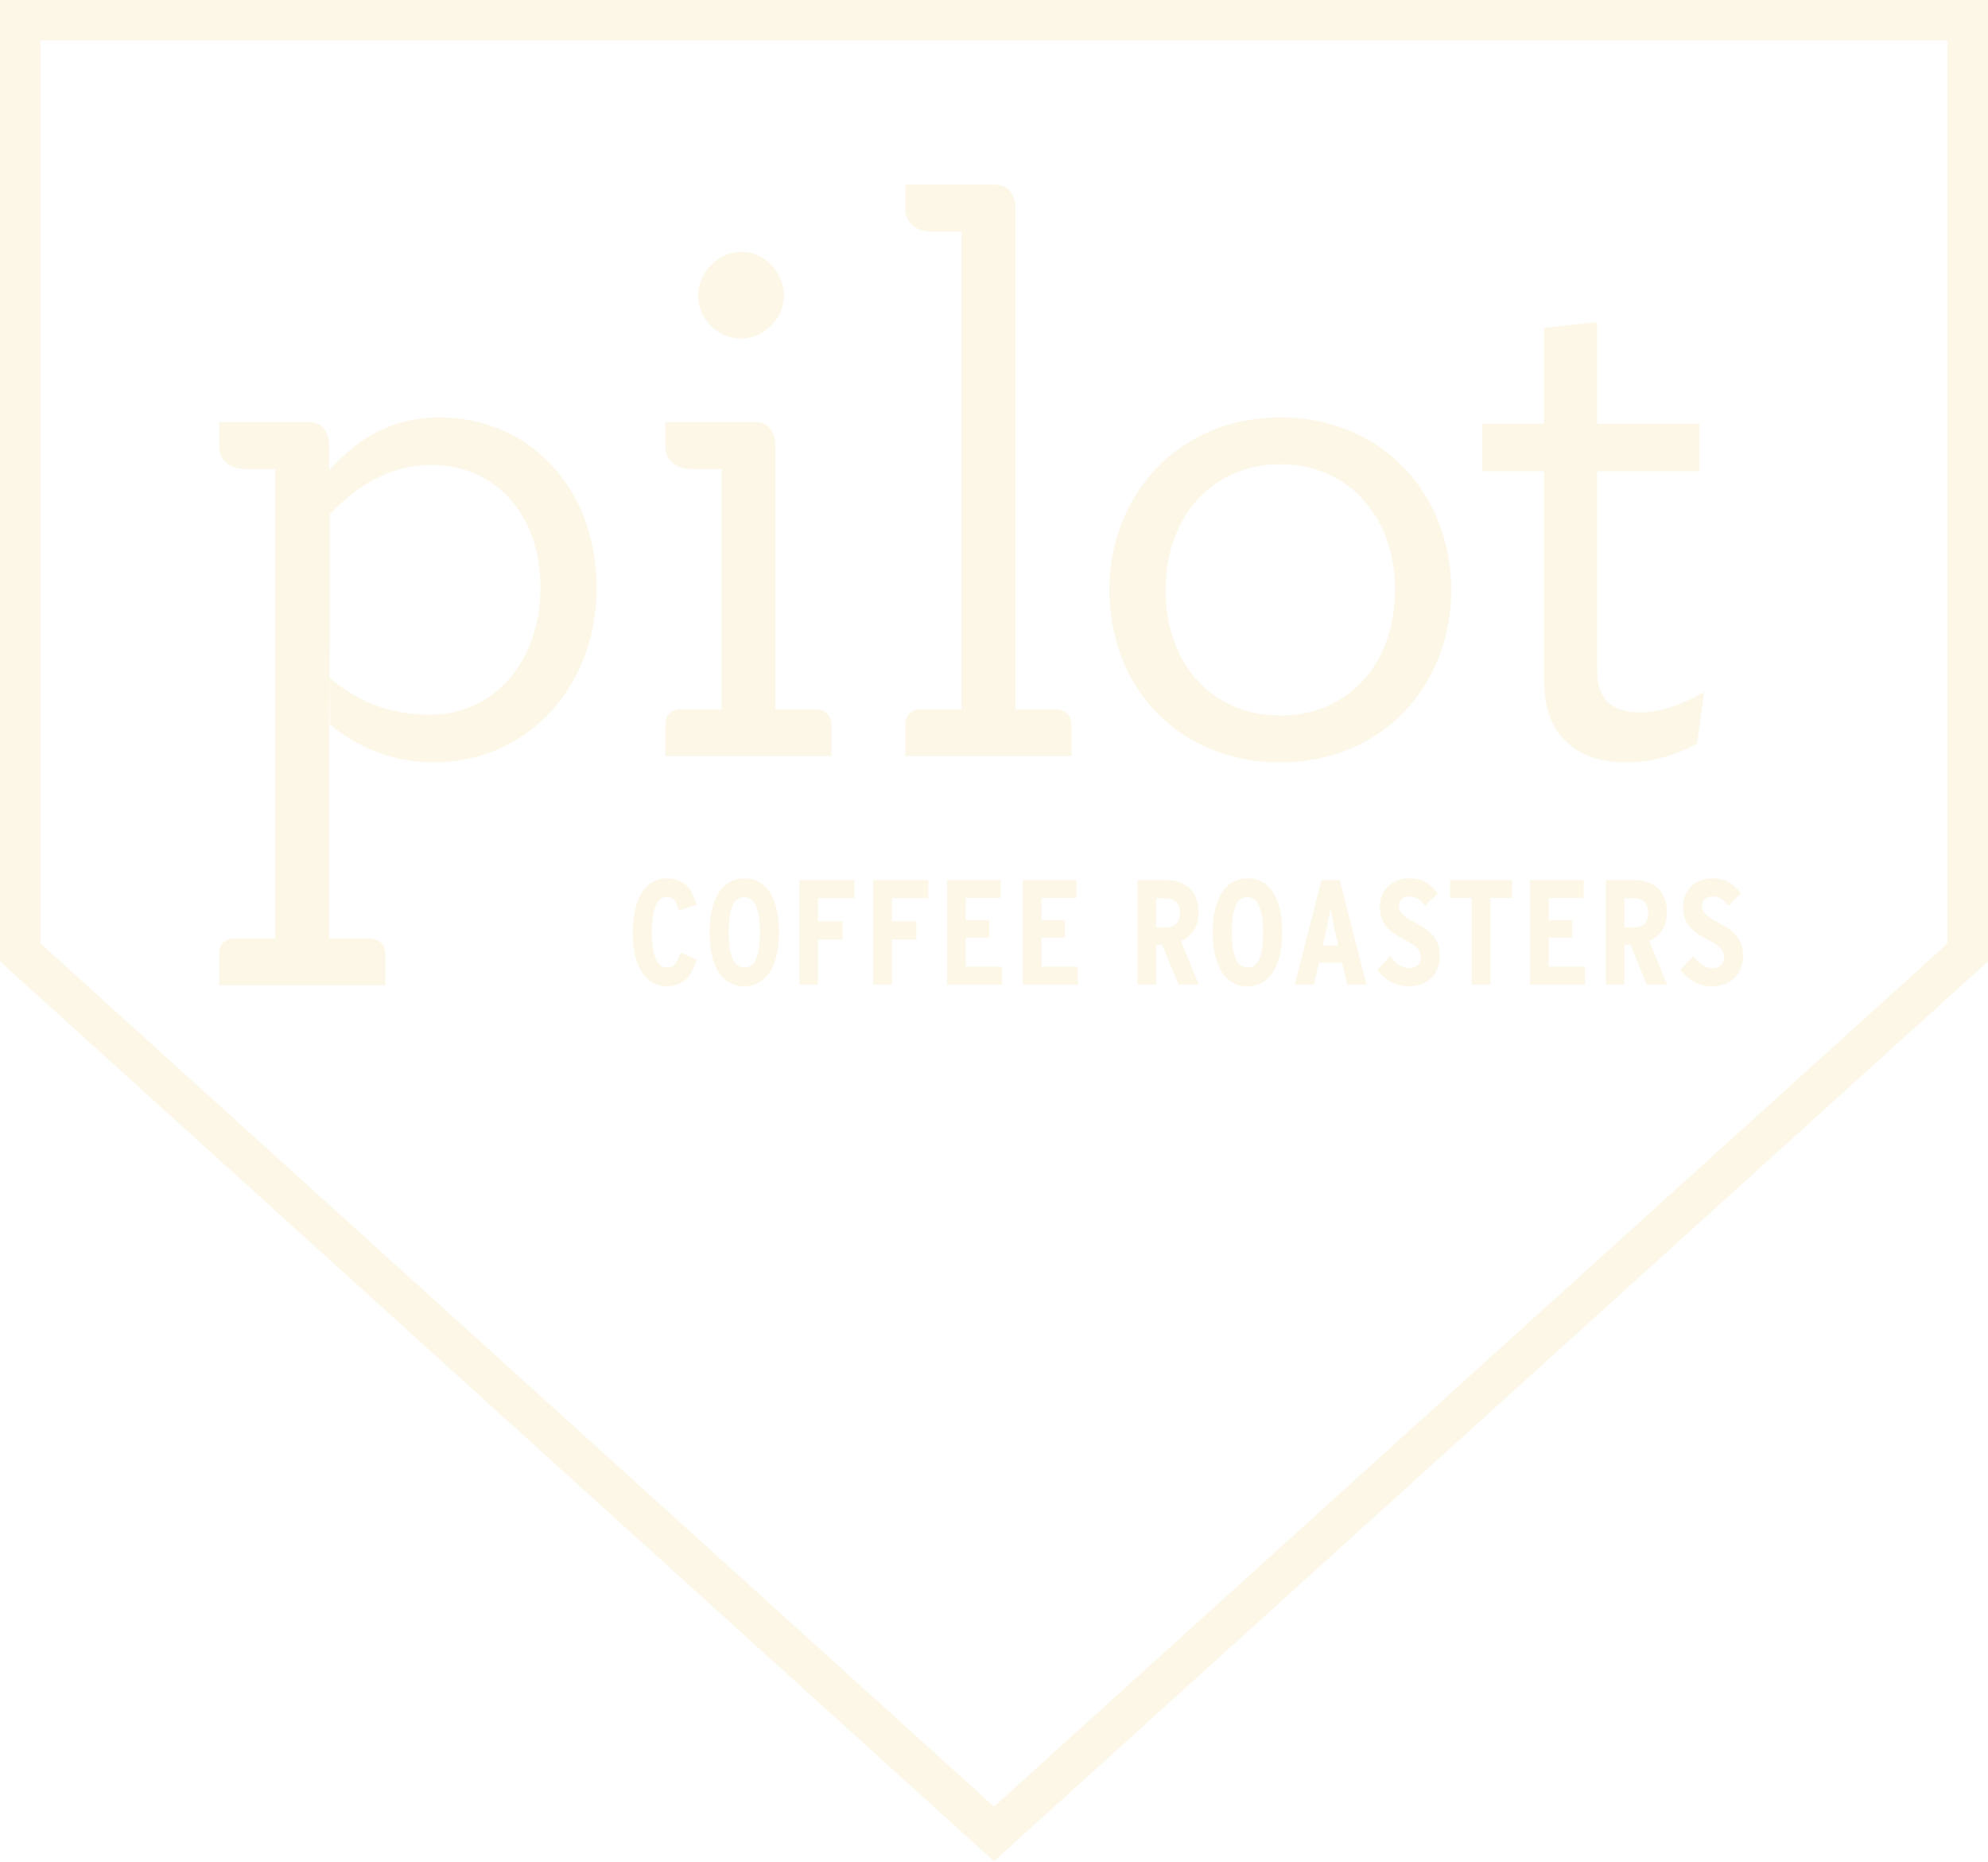
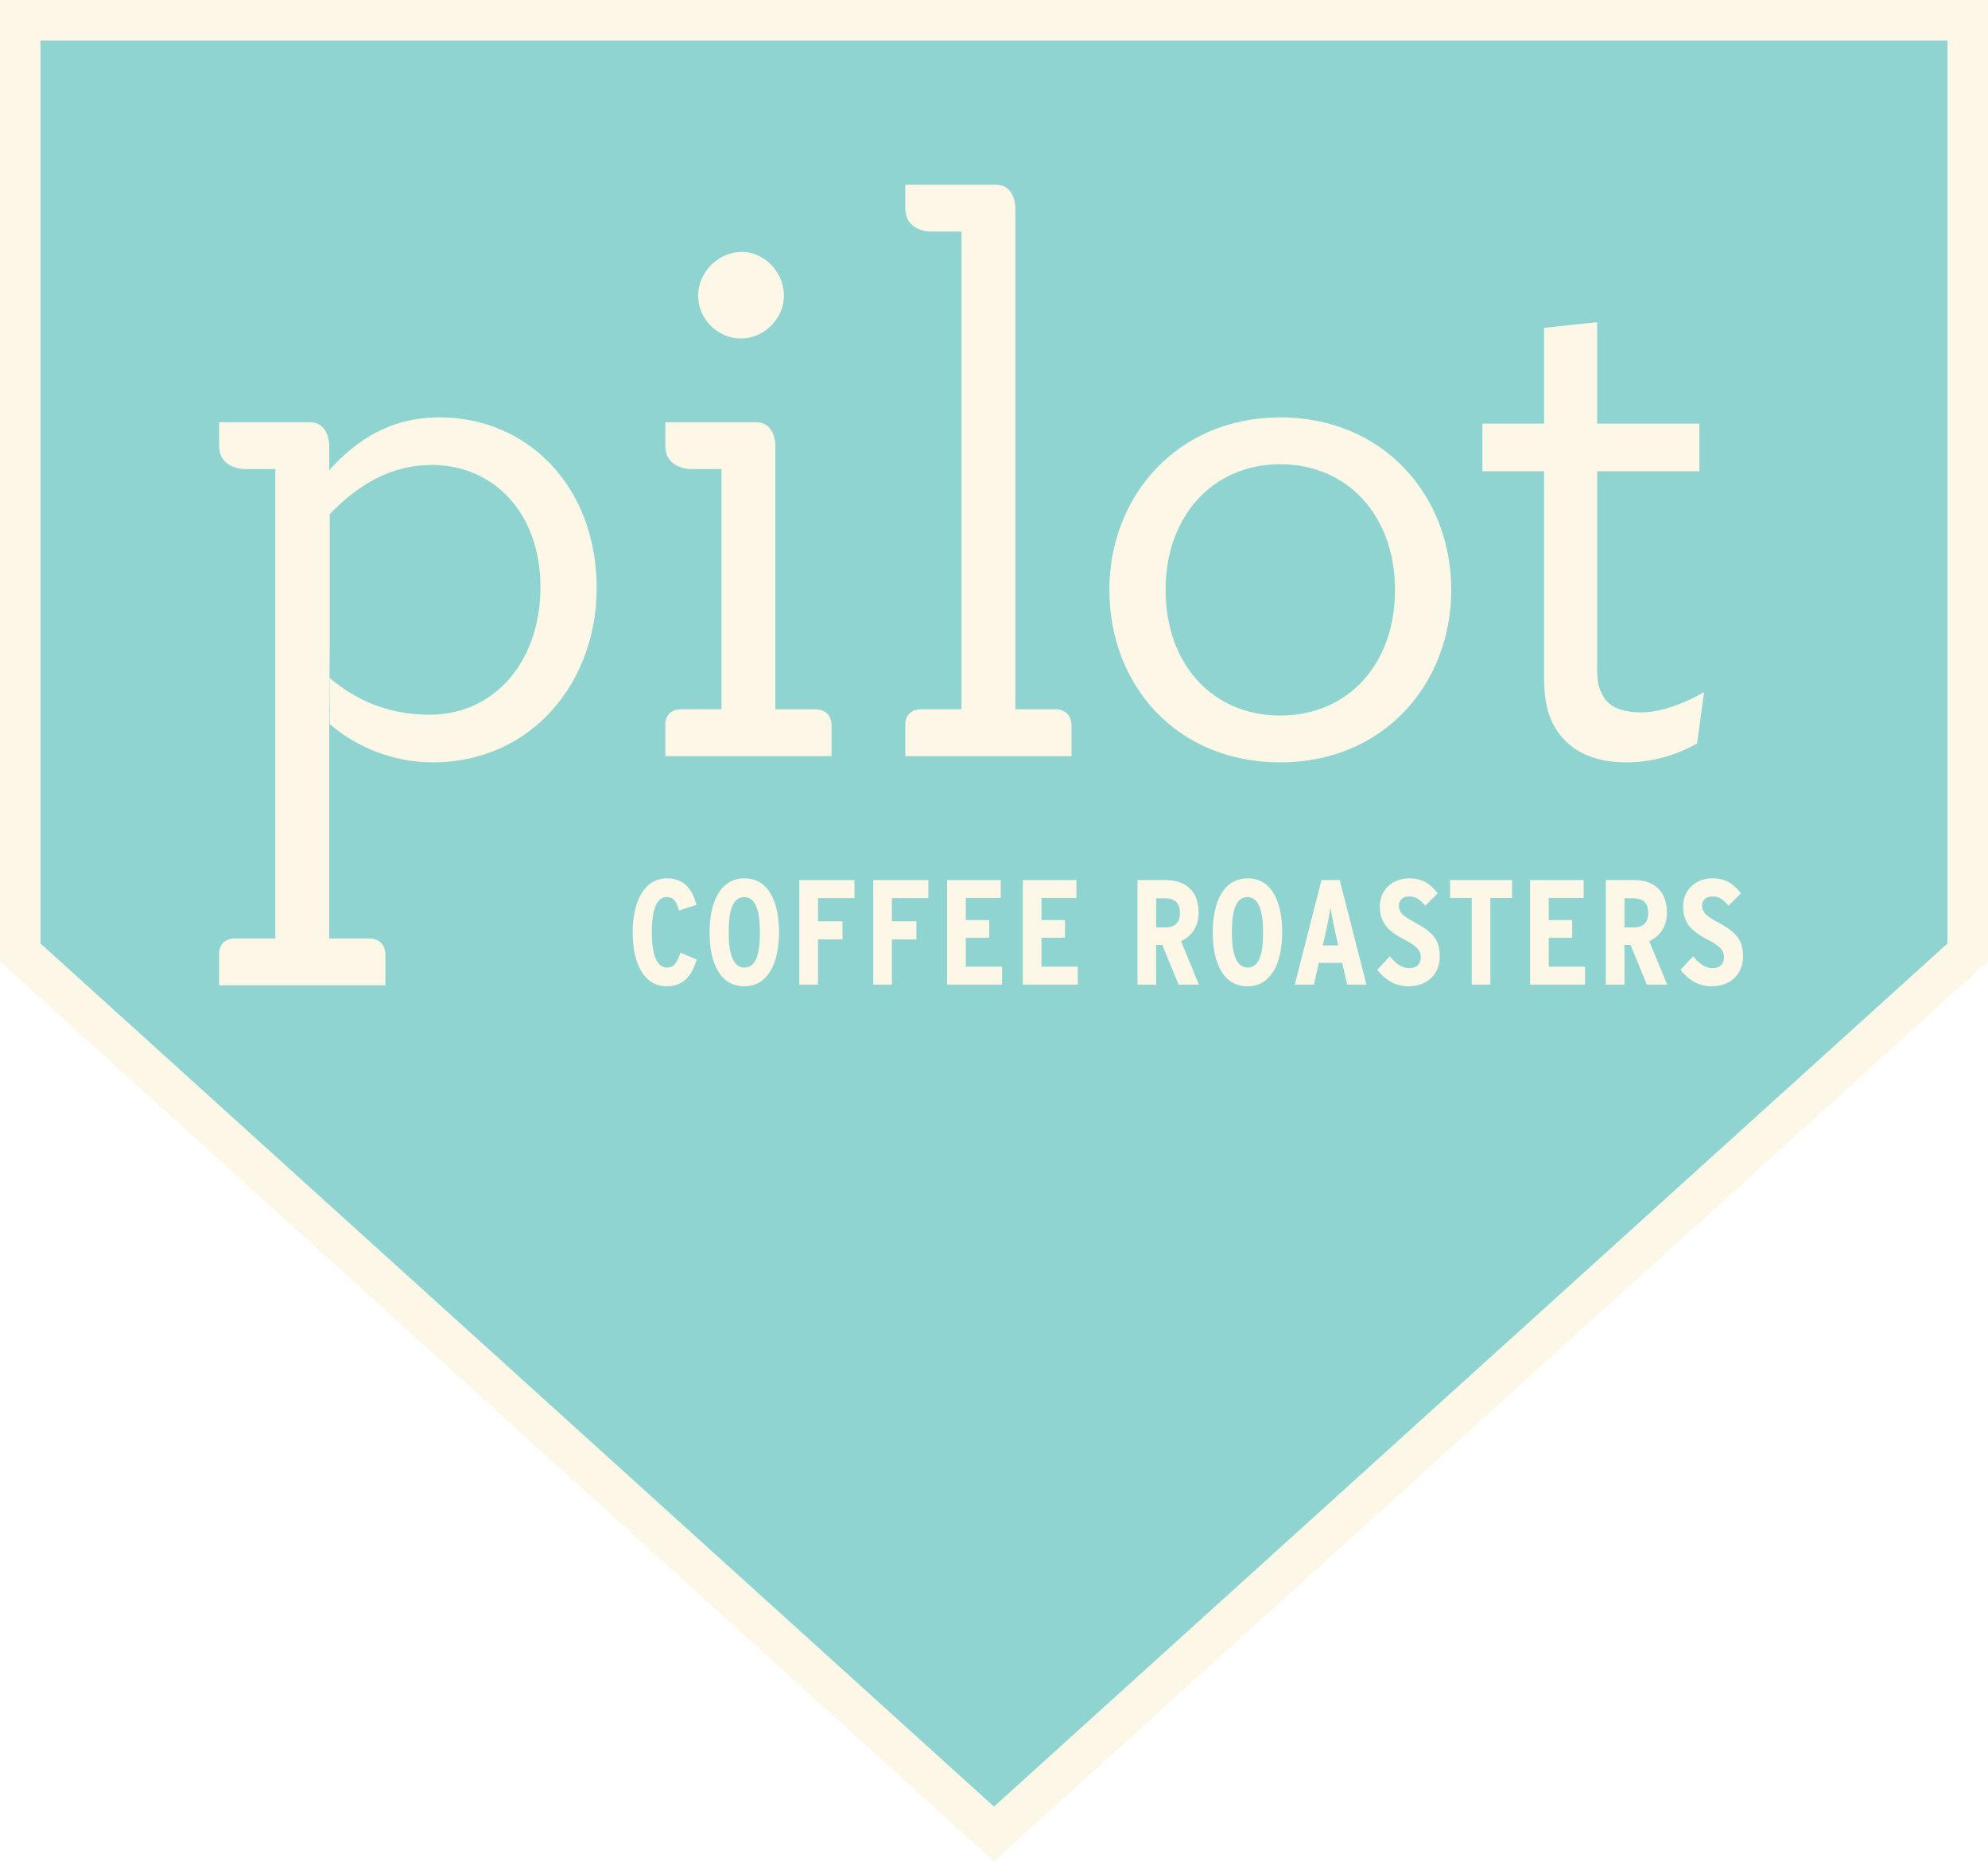
- <svg xmlns="http://www.w3.org/2000/svg" version="1.1" id="Layer_1" x="0px" y="0px" width="98.125px" height="91.85px" viewBox="0 0 98.125 91.85" enable-background="new 0 0 98.125 91.85" xml:space="preserve">
+ <svg xmlns="http://www.w3.org/2000/svg" xmlns:xlink="http://www.w3.org/1999/xlink" version="1.1" id="Layer_1" x="0px" y="0px" width="98.125px" height="91.85px" viewBox="0 0 98.125 91.85" enable-background="new 0 0 98.125 91.85" xml:space="preserve">
+   <polygon fill="#90D4D1" points="0.424,0.007 98.041,0.007 98.015,46.063 48.84,90.05 0.452,46.063 " />
+   <g>
+     <defs>
+       <polygon id="SVGID_1_" points="0.424,0.007 98.041,0.007 98.015,46.063 48.84,90.05 0.452,46.063   " />
+     </defs>
+     <clipPath id="SVGID_2_">
+       <use xlink:href="#SVGID_1_" overflow="visible" />
+     </clipPath>
+     <g clip-path="url(#SVGID_2_)">
+       <defs>
+         <rect id="SVGID_3_" x="-30.565" y="-13.602" width="190.543" height="129.066" />
+       </defs>
+       <clipPath id="SVGID_4_">
+         <use xlink:href="#SVGID_3_" overflow="visible" />
+       </clipPath>
+       <g clip-path="url(#SVGID_4_)">
+         <g>
+           <g>
+             <polygon opacity="0.5" fill="#90D4D1" points="-19.293,115.464 -10.759,102.587 -2.228,115.464      " />
+             <polygon opacity="0.2" fill="#90D4D1" points="-2.229,115.464 6.303,102.587 14.836,115.464      " />
+             <polygon opacity="0.35" fill="#90D4D1" points="6.303,102.587 -2.229,115.464 -10.759,102.587      " />
+             <polygon opacity="0.05" fill="#90D4D1" points="-10.759,102.587 -19.294,115.464 -27.825,102.587      " />
+             <polygon opacity="0.5" fill="#90D4D1" points="14.836,115.464 23.369,102.587 31.899,115.464      " />
+             <polygon opacity="0.2" fill="#90D4D1" points="31.899,115.464 40.432,102.587 48.966,115.464      " />
+             <polygon opacity="0.35" fill="#90D4D1" points="40.432,102.587 31.899,115.464 23.367,102.587      " />
+             <polygon opacity="0.05" fill="#90D4D1" points="23.367,102.587 14.834,115.464 6.303,102.587      " />
+             <polygon opacity="0.5" fill="#90D4D1" points="48.964,115.464 57.496,102.587 66.027,115.464      " />
+             <polygon opacity="0.2" fill="#90D4D1" points="66.025,115.464 74.559,102.587 83.092,115.464      " />
+             <polygon opacity="0.35" fill="#90D4D1" points="74.559,102.587 66.025,115.464 57.496,102.587      " />
+             <polygon opacity="0.05" fill="#90D4D1" points="57.496,102.587 48.964,115.464 40.432,102.587      " />
+             <polygon opacity="0.05" fill="#90D4D1" points="125.75,102.587 117.218,115.464 108.688,102.587      " />
+             <polygon opacity="0.5" fill="#90D4D1" points="83.091,115.464 91.624,102.587 100.155,115.464      " />
+             <polygon opacity="0.2" fill="#90D4D1" points="100.154,115.464 108.688,102.587 117.22,115.464      " />
+             <polygon opacity="0.35" fill="#90D4D1" points="108.688,102.587 100.154,115.464 91.623,102.587      " />
+             <polygon opacity="0.05" fill="#90D4D1" points="159.879,102.587 151.345,115.464 142.814,102.587      " />
+             <polygon opacity="0.5" fill="#90D4D1" points="117.218,115.464 125.75,102.587 134.283,115.464      " />
+             <polygon opacity="0.2" fill="#90D4D1" points="134.283,115.464 142.814,102.587 151.347,115.464      " />
+             <polygon opacity="0.35" fill="#90D4D1" points="142.814,102.587 134.283,115.464 125.75,102.587      " />
+             <polygon opacity="0.05" fill="#90D4D1" points="91.623,102.587 83.09,115.464 74.559,102.587      " />
+           </g>
+           <g>
+             <polygon opacity="0.5" fill="#90D4D1" points="151.344,115.464 159.879,102.587 168.409,115.464      " />
+           </g>
+         </g>
+         <g>
+           <g>
+             <polygon opacity="0.5" fill="#90D4D1" points="-19.291,12.985 -10.759,0.112 -2.227,12.985      " />
+             <polygon opacity="0.2" fill="#90D4D1" points="-2.228,12.985 6.304,0.112 14.837,12.985      " />
+             <polygon opacity="0.35" fill="#90D4D1" points="6.304,0.112 -2.228,12.985 -10.759,0.112      " />
+             <polygon opacity="0.05" fill="#90D4D1" points="-10.759,0.112 -19.293,12.985 -27.823,0.112      " />
+             <polygon opacity="0.5" fill="#90D4D1" points="14.836,12.985 23.369,0.112 31.899,12.985      " />
+             <polygon opacity="0.2" fill="#90D4D1" points="31.899,12.985 40.432,0.112 48.966,12.985      " />
+             <polygon opacity="0.35" fill="#90D4D1" points="40.432,0.112 31.899,12.985 23.369,0.112      " />
+             <polygon opacity="0.05" fill="#90D4D1" points="23.369,0.112 14.836,12.985 6.304,0.112      " />
+             <polygon opacity="0.5" fill="#90D4D1" points="48.966,12.985 57.496,0.112 66.027,12.985      " />
+             <polygon opacity="0.2" fill="#90D4D1" points="66.027,12.985 74.561,0.112 83.094,12.985      " />
+             <polygon opacity="0.35" fill="#90D4D1" points="74.561,0.112 66.027,12.985 57.496,0.112      " />
+             <polygon opacity="0.05" fill="#90D4D1" points="57.496,0.112 48.964,12.985 40.432,0.112      " />
+             <polygon opacity="0.05" fill="#90D4D1" points="125.75,0.112 117.218,12.985 108.688,0.112      " />
+             <polygon opacity="0.5" fill="#90D4D1" points="83.092,12.985 91.624,0.112 100.156,12.985      " />
+             <polygon opacity="0.2" fill="#90D4D1" points="100.155,12.985 108.688,0.112 117.22,12.985      " />
+             <polygon opacity="0.35" fill="#90D4D1" points="108.688,0.112 100.155,12.985 91.624,0.112      " />
+             <polygon opacity="0.05" fill="#90D4D1" points="159.879,0.112 151.347,12.985 142.814,0.112      " />
+             <polygon opacity="0.5" fill="#90D4D1" points="117.22,12.985 125.752,0.112 134.284,12.985      " />
+             <polygon opacity="0.2" fill="#90D4D1" points="134.283,12.985 142.814,0.112 151.348,12.985      " />
+             <polygon opacity="0.35" fill="#90D4D1" points="142.814,0.112 134.283,12.985 125.75,0.112      " />
+             <polygon opacity="0.05" fill="#90D4D1" points="91.624,0.112 83.091,12.985 74.561,0.112      " />
+           </g>
+           <g>
+             <polygon opacity="0.5" fill="#90D4D1" points="151.345,12.985 159.879,0.112 168.41,12.985      " />
+           </g>
+         </g>
+         <g>
+           <g>
+             <polygon opacity="0.5" fill="#90D4D1" points="-27.823,25.713 -19.29,12.837 -10.759,25.713      " />
+             <polygon opacity="0.2" fill="#90D4D1" points="-10.759,25.713 -2.227,12.837 6.304,25.713      " />
+             <polygon opacity="0.35" fill="#90D4D1" points="-2.227,12.837 -10.759,25.713 -19.291,12.837      " />
+             <polygon opacity="0.05" fill="#90D4D1" points="-19.291,12.837 -27.825,25.713 -36.355,12.837      " />
+             <polygon opacity="0.5" fill="#90D4D1" points="6.304,25.713 14.837,12.837 23.369,25.713      " />
+             <polygon opacity="0.2" fill="#90D4D1" points="23.367,25.713 31.899,12.837 40.432,25.713      " />
+             <polygon opacity="0.35" fill="#90D4D1" points="31.899,12.837 23.367,25.713 14.836,12.837      " />
+             <polygon opacity="0.05" fill="#90D4D1" points="14.836,12.837 6.303,25.713 -2.227,12.837      " />
+             <polygon opacity="0.5" fill="#90D4D1" points="40.432,25.713 48.966,12.837 57.496,25.713      " />
+             <polygon opacity="0.2" fill="#90D4D1" points="57.496,25.713 66.027,12.837 74.562,25.713      " />
+             <polygon opacity="0.35" fill="#90D4D1" points="66.027,12.837 57.496,25.713 48.966,12.837      " />
+             <polygon opacity="0.05" fill="#90D4D1" points="48.966,12.837 40.432,25.713 31.899,12.837      " />
+             <polygon opacity="0.05" fill="#90D4D1" points="117.22,12.837 108.688,25.713 100.156,12.837      " />
+             <polygon opacity="0.5" fill="#90D4D1" points="74.561,25.713 83.094,12.837 91.624,25.713      " />
+             <polygon opacity="0.2" fill="#90D4D1" points="91.623,25.713 100.156,12.837 108.688,25.713      " />
+             <polygon opacity="0.35" fill="#90D4D1" points="100.156,12.837 91.623,25.713 83.092,12.837      " />
+             <polygon opacity="0.05" fill="#90D4D1" points="151.347,12.837 142.814,25.713 134.284,12.837      " />
+             <polygon opacity="0.5" fill="#90D4D1" points="108.688,25.713 117.22,12.837 125.75,25.713      " />
+             <polygon opacity="0.2" fill="#90D4D1" points="125.75,25.713 134.284,12.837 142.816,25.713      " />
+             <polygon opacity="0.35" fill="#90D4D1" points="134.284,12.837 125.75,25.713 117.22,12.837      " />
+             <polygon opacity="0.05" fill="#90D4D1" points="83.092,12.837 74.559,25.713 66.027,12.837      " />
+           </g>
+           <g>
+             <polygon opacity="0.5" fill="#90D4D1" points="142.814,25.713 151.347,12.837 159.879,25.713      " />
+             <polygon opacity="0.35" fill="#90D4D1" points="168.41,12.837 159.879,25.713 151.345,12.837      " />
+           </g>
+         </g>
+         <g>
+           <g>
+             <polygon opacity="0.5" fill="#90D4D1" points="-27.823,0.047 -19.29,-12.831 -10.759,0.047      " />
+             <polygon opacity="0.2" fill="#90D4D1" points="-10.759,0.047 -2.227,-12.831 6.304,0.047      " />
+             <polygon opacity="0.35" fill="#90D4D1" points="-2.227,-12.831 -10.759,0.047 -19.291,-12.831      " />
+             <polygon opacity="0.05" fill="#90D4D1" points="-19.291,-12.831 -27.825,0.047 -36.355,-12.831      " />
+             <polygon opacity="0.5" fill="#90D4D1" points="6.304,0.047 14.837,-12.831 23.369,0.047      " />
+             <polygon opacity="0.2" fill="#90D4D1" points="23.367,0.047 31.899,-12.831 40.432,0.047      " />
+             <polygon opacity="0.35" fill="#90D4D1" points="31.899,-12.831 23.367,0.047 14.836,-12.831      " />
+             <polygon opacity="0.05" fill="#90D4D1" points="14.836,-12.831 6.303,0.047 -2.227,-12.831      " />
+             <polygon opacity="0.5" fill="#90D4D1" points="40.432,0.047 48.966,-12.831 57.496,0.047      " />
+             <polygon opacity="0.2" fill="#90D4D1" points="57.496,0.047 66.027,-12.831 74.562,0.047      " />
+             <polygon opacity="0.35" fill="#90D4D1" points="66.027,-12.831 57.496,0.047 48.966,-12.831      " />
+             <polygon opacity="0.05" fill="#90D4D1" points="48.966,-12.831 40.432,0.047 31.899,-12.831      " />
+             <polygon opacity="0.05" fill="#90D4D1" points="117.22,-12.831 108.688,0.047 100.156,-12.831      " />
+             <polygon opacity="0.5" fill="#90D4D1" points="74.561,0.047 83.094,-12.831 91.624,0.047      " />
+             <polygon opacity="0.2" fill="#90D4D1" points="91.623,0.047 100.156,-12.831 108.688,0.047      " />
+             <polygon opacity="0.35" fill="#90D4D1" points="100.156,-12.831 91.623,0.047 83.092,-12.831      " />
+             <polygon opacity="0.05" fill="#90D4D1" points="151.347,-12.831 142.814,0.047 134.284,-12.831      " />
+             <polygon opacity="0.5" fill="#90D4D1" points="108.688,0.047 117.22,-12.831 125.75,0.047      " />
+             <polygon opacity="0.2" fill="#90D4D1" points="125.75,0.047 134.284,-12.831 142.816,0.047      " />
+             <polygon opacity="0.35" fill="#90D4D1" points="134.284,-12.831 125.75,0.047 117.22,-12.831      " />
+             <polygon opacity="0.05" fill="#90D4D1" points="83.092,-12.831 74.559,0.047 66.027,-12.831      " />
+           </g>
+           <g>
+             <polygon opacity="0.5" fill="#90D4D1" points="142.814,0.047 151.347,-12.831 159.879,0.047      " />
+             <polygon opacity="0.35" fill="#90D4D1" points="168.41,-12.831 159.879,0.047 151.345,-12.831      " />
+           </g>
+         </g>
+         <g>
+           <g>
+             <polygon opacity="0.5" fill="#90D4D1" points="-27.823,51.337 -19.29,38.458 -10.759,51.337      " />
+             <polygon opacity="0.2" fill="#90D4D1" points="-10.759,51.337 -2.227,38.458 6.304,51.337      " />
+             <polygon opacity="0.35" fill="#90D4D1" points="-2.227,38.458 -10.759,51.337 -19.291,38.458      " />
+             <polygon opacity="0.05" fill="#90D4D1" points="-19.291,38.458 -27.825,51.337 -36.355,38.458      " />
+             <polygon opacity="0.5" fill="#90D4D1" points="6.304,51.337 14.837,38.458 23.369,51.337      " />
+             <polygon opacity="0.2" fill="#90D4D1" points="23.367,51.337 31.899,38.458 40.432,51.337      " />
+             <polygon opacity="0.35" fill="#90D4D1" points="31.899,38.458 23.367,51.337 14.836,38.458      " />
+             <polygon opacity="0.05" fill="#90D4D1" points="14.836,38.458 6.303,51.337 -2.227,38.458      " />
+             <polygon opacity="0.5" fill="#90D4D1" points="40.432,51.337 48.966,38.458 57.496,51.337      " />
+             <polygon opacity="0.2" fill="#90D4D1" points="57.496,51.337 66.027,38.458 74.562,51.337      " />
+             <polygon opacity="0.35" fill="#90D4D1" points="66.027,38.458 57.496,51.337 48.966,38.458      " />
+             <polygon opacity="0.05" fill="#90D4D1" points="48.966,38.458 40.432,51.337 31.899,38.458      " />
+             <polygon opacity="0.05" fill="#90D4D1" points="117.22,38.458 108.688,51.337 100.156,38.458      " />
+             <polygon opacity="0.5" fill="#90D4D1" points="74.561,51.337 83.094,38.458 91.624,51.337      " />
+             <polygon opacity="0.2" fill="#90D4D1" points="91.623,51.337 100.156,38.458 108.688,51.337      " />
+             <polygon opacity="0.35" fill="#90D4D1" points="100.156,38.458 91.623,51.337 83.092,38.458      " />
+             <polygon opacity="0.05" fill="#90D4D1" points="151.347,38.458 142.814,51.337 134.284,38.458      " />
+             <polygon opacity="0.5" fill="#90D4D1" points="108.688,51.337 117.22,38.458 125.75,51.337      " />
+             <polygon opacity="0.2" fill="#90D4D1" points="125.75,51.337 134.284,38.458 142.816,51.337      " />
+             <polygon opacity="0.35" fill="#90D4D1" points="134.284,38.458 125.75,51.337 117.22,38.458      " />
+             <polygon opacity="0.05" fill="#90D4D1" points="83.092,38.458 74.559,51.337 66.027,38.458      " />
+           </g>
+           <g>
+             <polygon opacity="0.5" fill="#90D4D1" points="142.814,51.337 151.347,38.458 159.879,51.337      " />
+             <polygon opacity="0.35" fill="#90D4D1" points="168.41,38.458 159.879,51.337 151.345,38.458      " />
+           </g>
+         </g>
+         <g>
+           <g>
+             <polygon opacity="0.5" fill="#90D4D1" points="-19.293,38.591 -10.759,25.713 -2.228,38.591      " />
+             <polygon opacity="0.2" fill="#90D4D1" points="-2.229,38.591 6.303,25.713 14.836,38.591      " />
+             <polygon opacity="0.35" fill="#90D4D1" points="6.303,25.713 -2.229,38.591 -10.759,25.713      " />
+             <polygon opacity="0.05" fill="#90D4D1" points="-10.759,25.713 -19.294,38.591 -27.825,25.713      " />
+             <polygon opacity="0.5" fill="#90D4D1" points="14.836,38.591 23.369,25.713 31.899,38.591      " />
+             <polygon opacity="0.2" fill="#90D4D1" points="31.899,38.591 40.432,25.713 48.966,38.591      " />
+             <polygon opacity="0.35" fill="#90D4D1" points="40.432,25.713 31.899,38.591 23.367,25.713      " />
+             <polygon opacity="0.05" fill="#90D4D1" points="23.367,25.713 14.834,38.591 6.303,25.713      " />
+             <polygon opacity="0.5" fill="#90D4D1" points="48.964,38.591 57.496,25.713 66.027,38.591      " />
+             <polygon opacity="0.2" fill="#90D4D1" points="66.025,38.591 74.559,25.713 83.092,38.591      " />
+             <polygon opacity="0.35" fill="#90D4D1" points="74.559,25.713 66.025,38.591 57.496,25.713      " />
+             <polygon opacity="0.05" fill="#90D4D1" points="57.496,25.713 48.964,38.591 40.432,25.713      " />
+             <polygon opacity="0.05" fill="#90D4D1" points="125.75,25.713 117.218,38.591 108.688,25.713      " />
+             <polygon opacity="0.5" fill="#90D4D1" points="83.091,38.591 91.624,25.713 100.155,38.591      " />
+             <polygon opacity="0.2" fill="#90D4D1" points="100.154,38.591 108.688,25.713 117.22,38.591      " />
+             <polygon opacity="0.35" fill="#90D4D1" points="108.688,25.713 100.154,38.591 91.623,25.713      " />
+             <polygon opacity="0.05" fill="#90D4D1" points="159.879,25.713 151.345,38.591 142.814,25.713      " />
+             <polygon opacity="0.5" fill="#90D4D1" points="117.218,38.591 125.75,25.713 134.283,38.591      " />
+             <polygon opacity="0.2" fill="#90D4D1" points="134.283,38.591 142.814,25.713 151.347,38.591      " />
+             <polygon opacity="0.35" fill="#90D4D1" points="142.814,25.713 134.283,38.591 125.75,25.713      " />
+             <polygon opacity="0.05" fill="#90D4D1" points="91.623,25.713 83.09,38.591 74.559,25.713      " />
+           </g>
+           <g>
+             <polygon opacity="0.5" fill="#90D4D1" points="151.344,38.591 159.879,25.713 168.409,38.591      " />
+           </g>
+         </g>
+         <g>
+           <g>
+             <polygon opacity="0.5" fill="#90D4D1" points="-27.823,76.961 -19.29,64.084 -10.759,76.961      " />
+             <polygon opacity="0.2" fill="#90D4D1" points="-10.759,76.961 -2.227,64.084 6.304,76.961      " />
+             <polygon opacity="0.35" fill="#90D4D1" points="-2.227,64.084 -10.759,76.961 -19.291,64.084      " />
+             <polygon opacity="0.05" fill="#90D4D1" points="-19.291,64.084 -27.825,76.961 -36.355,64.084      " />
+             <polygon opacity="0.5" fill="#90D4D1" points="6.304,76.961 14.837,64.084 23.369,76.961      " />
+             <polygon opacity="0.2" fill="#90D4D1" points="23.367,76.961 31.899,64.084 40.432,76.961      " />
+             <polygon opacity="0.35" fill="#90D4D1" points="31.899,64.084 23.367,76.961 14.836,64.084      " />
+             <polygon opacity="0.05" fill="#90D4D1" points="14.836,64.084 6.303,76.961 -2.227,64.084      " />
+             <polygon opacity="0.5" fill="#90D4D1" points="40.432,76.961 48.966,64.084 57.496,76.961      " />
+             <polygon opacity="0.2" fill="#90D4D1" points="57.496,76.961 66.027,64.084 74.562,76.961      " />
+             <polygon opacity="0.35" fill="#90D4D1" points="66.027,64.084 57.496,76.961 48.966,64.084      " />
+             <polygon opacity="0.05" fill="#90D4D1" points="48.966,64.084 40.432,76.961 31.899,64.084      " />
+             <polygon opacity="0.05" fill="#90D4D1" points="117.22,64.084 108.688,76.961 100.156,64.084      " />
+             <polygon opacity="0.5" fill="#90D4D1" points="74.561,76.961 83.094,64.084 91.624,76.961      " />
+             <polygon opacity="0.2" fill="#90D4D1" points="91.623,76.961 100.156,64.084 108.688,76.961      " />
+             <polygon opacity="0.35" fill="#90D4D1" points="100.156,64.084 91.623,76.961 83.092,64.084      " />
+             <polygon opacity="0.05" fill="#90D4D1" points="151.347,64.084 142.814,76.961 134.284,64.084      " />
+             <polygon opacity="0.5" fill="#90D4D1" points="108.688,76.961 117.22,64.084 125.75,76.961      " />
+             <polygon opacity="0.2" fill="#90D4D1" points="125.75,76.961 134.284,64.084 142.816,76.961      " />
+             <polygon opacity="0.35" fill="#90D4D1" points="134.284,64.084 125.75,76.961 117.22,64.084      " />
+             <polygon opacity="0.05" fill="#90D4D1" points="83.092,64.084 74.559,76.961 66.027,64.084      " />
+           </g>
+           <g>
+             <polygon opacity="0.5" fill="#90D4D1" points="142.814,76.961 151.347,64.084 159.879,76.961      " />
+             <polygon opacity="0.35" fill="#90D4D1" points="168.41,64.084 159.879,76.961 151.345,64.084      " />
+           </g>
+         </g>
+         <g>
+           <g>
+             <polygon opacity="0.5" fill="#90D4D1" points="-19.293,64.214 -10.759,51.337 -2.228,64.214      " />
+             <polygon opacity="0.2" fill="#90D4D1" points="-2.229,64.214 6.303,51.337 14.836,64.214      " />
+             <polygon opacity="0.35" fill="#90D4D1" points="6.303,51.337 -2.229,64.214 -10.759,51.337      " />
+             <polygon opacity="0.05" fill="#90D4D1" points="-10.759,51.337 -19.294,64.214 -27.825,51.337      " />
+             <polygon opacity="0.5" fill="#90D4D1" points="14.836,64.214 23.369,51.337 31.899,64.214      " />
+             <polygon opacity="0.2" fill="#90D4D1" points="31.899,64.214 40.432,51.337 48.966,64.214      " />
+             <polygon opacity="0.35" fill="#90D4D1" points="40.432,51.337 31.899,64.214 23.367,51.337      " />
+             <polygon opacity="0.05" fill="#90D4D1" points="23.367,51.337 14.834,64.214 6.303,51.337      " />
+             <polygon opacity="0.5" fill="#90D4D1" points="48.964,64.214 57.496,51.337 66.027,64.214      " />
+             <polygon opacity="0.2" fill="#90D4D1" points="66.025,64.214 74.559,51.337 83.092,64.214      " />
+             <polygon opacity="0.35" fill="#90D4D1" points="74.559,51.337 66.025,64.214 57.496,51.337      " />
+             <polygon opacity="0.05" fill="#90D4D1" points="57.496,51.337 48.964,64.214 40.432,51.337      " />
+             <polygon opacity="0.05" fill="#90D4D1" points="125.75,51.337 117.218,64.214 108.688,51.337      " />
+             <polygon opacity="0.5" fill="#90D4D1" points="83.091,64.214 91.624,51.337 100.155,64.214      " />
+             <polygon opacity="0.2" fill="#90D4D1" points="100.154,64.214 108.688,51.337 117.22,64.214      " />
+             <polygon opacity="0.35" fill="#90D4D1" points="108.688,51.337 100.154,64.214 91.623,51.337      " />
+             <polygon opacity="0.05" fill="#90D4D1" points="159.879,51.337 151.345,64.214 142.814,51.337      " />
+             <polygon opacity="0.5" fill="#90D4D1" points="117.218,64.214 125.75,51.337 134.283,64.214      " />
+             <polygon opacity="0.2" fill="#90D4D1" points="134.283,64.214 142.814,51.337 151.347,64.214      " />
+             <polygon opacity="0.35" fill="#90D4D1" points="142.814,51.337 134.283,64.214 125.75,51.337      " />
+             <polygon opacity="0.05" fill="#90D4D1" points="91.623,51.337 83.09,64.214 74.559,51.337      " />
+           </g>
+           <g>
+             <polygon opacity="0.5" fill="#90D4D1" points="151.344,64.214 159.879,51.337 168.409,64.214      " />
+           </g>
+         </g>
+         <g>
+           <g>
+             <polygon opacity="0.5" fill="#90D4D1" points="-27.823,102.587 -19.29,89.708 -10.759,102.587      " />
+             <polygon opacity="0.2" fill="#90D4D1" points="-10.759,102.587 -2.227,89.708 6.304,102.587      " />
+             <polygon opacity="0.35" fill="#90D4D1" points="-2.227,89.708 -10.759,102.587 -19.291,89.708      " />
+             <polygon opacity="0.05" fill="#90D4D1" points="-19.291,89.708 -27.825,102.587 -36.355,89.708      " />
+             <polygon opacity="0.5" fill="#90D4D1" points="6.304,102.587 14.837,89.708 23.369,102.587      " />
+             <polygon opacity="0.2" fill="#90D4D1" points="23.367,102.587 31.899,89.708 40.432,102.587      " />
+             <polygon opacity="0.35" fill="#90D4D1" points="31.899,89.708 23.367,102.587 14.836,89.708      " />
+             <polygon opacity="0.05" fill="#90D4D1" points="14.836,89.708 6.303,102.587 -2.227,89.708      " />
+             <polygon opacity="0.5" fill="#90D4D1" points="40.432,102.587 48.966,89.708 57.496,102.587      " />
+             <polygon opacity="0.2" fill="#90D4D1" points="57.496,102.587 66.027,89.708 74.562,102.587      " />
+             <polygon opacity="0.35" fill="#90D4D1" points="66.027,89.708 57.496,102.587 48.966,89.708      " />
+             <polygon opacity="0.05" fill="#90D4D1" points="48.966,89.708 40.432,102.587 31.899,89.708      " />
+             <polygon opacity="0.05" fill="#90D4D1" points="117.22,89.708 108.688,102.587 100.156,89.708      " />
+             <polygon opacity="0.5" fill="#90D4D1" points="74.561,102.587 83.094,89.708 91.624,102.587      " />
+             <polygon opacity="0.2" fill="#90D4D1" points="91.623,102.587 100.156,89.708 108.688,102.587      " />
+             <polygon opacity="0.35" fill="#90D4D1" points="100.156,89.708 91.623,102.587 83.092,89.708      " />
+             <polygon opacity="0.05" fill="#90D4D1" points="151.347,89.708 142.814,102.587 134.284,89.708      " />
+             <polygon opacity="0.5" fill="#90D4D1" points="108.688,102.587 117.22,89.708 125.75,102.587      " />
+             <polygon opacity="0.2" fill="#90D4D1" points="125.75,102.587 134.284,89.708 142.816,102.587      " />
+             <polygon opacity="0.35" fill="#90D4D1" points="134.284,89.708 125.75,102.587 117.22,89.708      " />
+             <polygon opacity="0.05" fill="#90D4D1" points="83.092,89.708 74.559,102.587 66.027,89.708      " />
+           </g>
+           <g>
+             <polygon opacity="0.5" fill="#90D4D1" points="142.814,102.587 151.347,89.708 159.879,102.587      " />
+             <polygon opacity="0.35" fill="#90D4D1" points="168.41,89.708 159.879,102.587 151.345,89.708      " />
+           </g>
+         </g>
+         <g>
+           <g>
+             <polygon opacity="0.5" fill="#90D4D1" points="-19.293,89.839 -10.759,76.961 -2.228,89.839      " />
+             <polygon opacity="0.2" fill="#90D4D1" points="-2.229,89.839 6.303,76.961 14.836,89.839      " />
+             <polygon opacity="0.35" fill="#90D4D1" points="6.303,76.961 -2.229,89.839 -10.759,76.961      " />
+             <polygon opacity="0.05" fill="#90D4D1" points="-10.759,76.961 -19.294,89.839 -27.825,76.961      " />
+             <polygon opacity="0.5" fill="#90D4D1" points="14.836,89.839 23.369,76.961 31.899,89.839      " />
+             <polygon opacity="0.2" fill="#90D4D1" points="31.899,89.839 40.432,76.961 48.966,89.839      " />
+             <polygon opacity="0.35" fill="#90D4D1" points="40.432,76.961 31.899,89.839 23.367,76.961      " />
+             <polygon opacity="0.05" fill="#90D4D1" points="23.367,76.961 14.834,89.839 6.303,76.961      " />
+             <polygon opacity="0.5" fill="#90D4D1" points="48.964,89.839 57.496,76.961 66.027,89.839      " />
+             <polygon opacity="0.2" fill="#90D4D1" points="66.025,89.839 74.559,76.961 83.092,89.839      " />
+             <polygon opacity="0.35" fill="#90D4D1" points="74.559,76.961 66.025,89.839 57.496,76.961      " />
+             <polygon opacity="0.05" fill="#90D4D1" points="57.496,76.961 48.964,89.839 40.432,76.961      " />
+             <polygon opacity="0.05" fill="#90D4D1" points="125.75,76.961 117.218,89.839 108.688,76.961      " />
+             <polygon opacity="0.5" fill="#90D4D1" points="83.091,89.839 91.624,76.961 100.155,89.839      " />
+             <polygon opacity="0.2" fill="#90D4D1" points="100.154,89.839 108.688,76.961 117.22,89.839      " />
+             <polygon opacity="0.35" fill="#90D4D1" points="108.688,76.961 100.154,89.839 91.623,76.961      " />
+             <polygon opacity="0.05" fill="#90D4D1" points="159.879,76.961 151.345,89.839 142.814,76.961      " />
+             <polygon opacity="0.5" fill="#90D4D1" points="117.218,89.839 125.75,76.961 134.283,89.839      " />
+             <polygon opacity="0.2" fill="#90D4D1" points="134.283,89.839 142.814,76.961 151.347,89.839      " />
+             <polygon opacity="0.35" fill="#90D4D1" points="142.814,76.961 134.283,89.839 125.75,76.961      " />
+             <polygon opacity="0.05" fill="#90D4D1" points="91.623,76.961 83.09,89.839 74.559,76.961      " />
+           </g>
+           <g>
+             <polygon opacity="0.5" fill="#90D4D1" points="151.344,89.839 159.879,76.961 168.409,89.839      " />
+           </g>
+         </g>
+       </g>
+     </g>
+   </g>
  <g>
    <path fill="#FDF7E7" d="M0,0v47.442l49.062,44.405l49.062-44.405V0H0z M96.125,46.557L49.062,89.15L2,46.558V2h94.125V46.557z" />
  </g>
  <g>
    <path fill="#FDF7E7" d="M44.684,35.771c0,0-0.051-0.77,0.784-0.77c0.836,0,1.989,0,1.989,0V11.428h-1.54   c0,0-1.233,0.001-1.233-1.153c0-0.898,0-1.158,0-1.158s3.513,0,4.476,0s0.957,1.126,0.957,1.126v24.759c0,0,1.121,0,1.959,0   c0.84,0,0.814,0.77,0.814,0.77v1.539h-8.206V35.771z" />
    <path fill="#FDF7E7" d="M32.839,35.771c0,0-0.051-0.77,0.783-0.77s1.99,0,1.99,0V23.147h-1.541c0,0-1.232,0.001-1.232-1.153   c0-0.899,0-1.158,0-1.158s3.512,0,4.475,0s0.957,1.125,0.957,1.125v13.042c0,0,1.121,0,1.961,0c0.837,0,0.812,0.77,0.812,0.77   v1.539h-8.205V35.771z" />
    <g>
      <g>
        <path fill="#FDF7E7" d="M21.708,20.597c-2.437,0-4.082,1.093-5.459,2.604V21.96c0,0,0.006-1.125-0.957-1.125s-4.475,0-4.475,0     s0,0.259,0,1.158c0,1.154,1.232,1.153,1.232,1.153h1.541v23.167c0,0-1.156,0-1.99,0s-0.783,0.768-0.783,0.768v1.541h8.205v-1.541     c0,0,0.025-0.768-0.814-0.768c-0.838,0-1.959,0-1.959,0v-14.74l0.025,4.159c1.35,1.156,3.16,1.888,5.086,1.888     c4.893,0,8.091-3.968,8.091-8.589C29.451,23.986,26.022,20.597,21.708,20.597z M21.206,35.269c-2.118,0-3.697-0.769-4.932-1.81     v-8.087c1.35-1.386,2.929-2.426,5.047-2.426c3.082,0,5.395,2.426,5.355,6.124C26.639,32.651,24.403,35.269,21.206,35.269z" />
      </g>
    </g>
    <path fill="#FDF7E7" d="M54.757,29.108c0-4.62,3.353-8.511,8.436-8.511c5.086,0,8.438,3.852,8.438,8.511   c0,4.66-3.352,8.513-8.438,8.513C58.069,37.62,54.757,33.807,54.757,29.108z M68.856,29.108c0-3.618-2.311-6.199-5.664-6.199   c-3.35,0-5.66,2.581-5.66,6.199c0,3.661,2.311,6.201,5.66,6.201C66.546,35.308,68.856,32.768,68.856,29.108z" />
    <path fill="#FDF7E7" d="M76.638,35.695c-0.309-0.617-0.425-1.388-0.425-2.272V23.254h-3.044v-2.35h3.044v-4.728l2.619-0.279v5.007   h5.047v2.35h-5.047v9.784c0,0.539,0.077,0.923,0.271,1.269c0.307,0.578,0.925,0.847,1.926,0.847c0.963,0,2.158-0.462,3.082-1   l-0.347,2.54c-0.848,0.463-2.003,0.926-3.506,0.926C78.524,37.62,77.292,36.964,76.638,35.695z" />
    <path fill="#FDF7E7" d="M34.458,14.586c0-1.154,1-2.157,2.156-2.157c1.117,0,2.08,1.003,2.08,2.157   c0,1.156-1.002,2.119-2.119,2.119C35.42,16.705,34.458,15.742,34.458,14.586z" />
    <g>
      <path fill="#FDF7E7" d="M32.902,48.67c-1.143,0-1.674-1.173-1.674-2.652c0-1.493,0.546-2.674,1.688-2.674    c0.879,0,1.262,0.562,1.461,1.307l-0.863,0.281c-0.133-0.474-0.272-0.664-0.612-0.664c-0.494,0-0.729,0.635-0.729,1.734    c0,1.099,0.242,1.745,0.744,1.745c0.318,0,0.479-0.175,0.672-0.736l0.797,0.339C34.142,48.198,33.692,48.67,32.902,48.67z" />
      <path fill="#FDF7E7" d="M36.734,48.67c-1.202,0-1.711-1.173-1.711-2.652c0-1.493,0.524-2.674,1.726-2.674    c1.194,0,1.703,1.175,1.703,2.658C38.452,47.49,37.929,48.67,36.734,48.67z M36.734,44.268c-0.554,0-0.767,0.635-0.767,1.734    c0,1.099,0.229,1.745,0.781,1.745c0.547,0,0.76-0.633,0.76-1.729C37.509,44.917,37.28,44.268,36.734,44.268z" />
      <path fill="#FDF7E7" d="M40.375,44.319v1.144h1.21v0.895h-1.21v2.231h-0.921v-5.162h2.721v0.892H40.375z" />
      <path fill="#FDF7E7" d="M44.023,44.319v1.144h1.209v0.895h-1.209v2.231h-0.921v-5.162h2.719v0.892H44.023z" />
      <path fill="#FDF7E7" d="M46.749,48.589v-5.162h2.646v0.884h-1.725v1.093h1.157v0.872h-1.157v1.428h1.791v0.885H46.749z" />
      <path fill="#FDF7E7" d="M50.485,48.589v-5.162h2.646v0.884h-1.725v1.093h1.158v0.872h-1.158v1.428h1.791v0.885H50.485z" />
      <path fill="#FDF7E7" d="M58.173,48.589L57.37,46.63h-0.303v1.959h-0.922v-5.162h1.371c1.003,0,1.645,0.537,1.645,1.608    c0,0.724-0.368,1.174-0.869,1.409l0.885,2.145H58.173z M57.472,44.327h-0.404v1.439h0.457c0.472,0,0.715-0.244,0.715-0.716    C58.239,44.586,58.026,44.327,57.472,44.327z" />
      <path fill="#FDF7E7" d="M61.571,48.67c-1.202,0-1.712-1.173-1.712-2.652c0-1.493,0.524-2.674,1.727-2.674    c1.194,0,1.702,1.175,1.702,2.658C63.288,47.49,62.766,48.67,61.571,48.67z M61.571,44.268c-0.554,0-0.768,0.635-0.768,1.734    c0,1.099,0.229,1.745,0.782,1.745c0.546,0,0.759-0.633,0.759-1.729C62.345,44.917,62.116,44.268,61.571,44.268z" />
      <path fill="#FDF7E7" d="M66.495,48.589l-0.244-1.076h-1.156l-0.244,1.076h-0.943l1.319-5.162h0.9l1.319,5.162H66.495z     M65.913,46.041c-0.089-0.4-0.207-0.998-0.244-1.257c-0.037,0.266-0.141,0.82-0.236,1.242l-0.141,0.626h0.76L65.913,46.041z" />
      <path fill="#FDF7E7" d="M69.516,48.67c-0.7,0-1.187-0.369-1.54-0.811l0.626-0.671c0.31,0.396,0.642,0.588,0.951,0.588    c0.384,0,0.575-0.212,0.575-0.559c0-0.294-0.185-0.529-0.789-0.839c-0.767-0.398-1.231-0.79-1.231-1.646    c0-0.775,0.575-1.389,1.445-1.389c0.642,0,1.04,0.258,1.409,0.739l-0.613,0.613c-0.302-0.34-0.464-0.457-0.817-0.457    c-0.296,0-0.487,0.189-0.487,0.449c0,0.31,0.177,0.502,0.738,0.804c0.892,0.48,1.283,0.836,1.283,1.704    C71.065,48.051,70.475,48.67,69.516,48.67z" />
      <path fill="#FDF7E7" d="M73.563,44.311v4.278h-0.922v-4.278h-1.068v-0.884h3.06v0.884H73.563z" />
      <path fill="#FDF7E7" d="M75.522,48.589v-5.162h2.646v0.884h-1.725v1.093h1.158v0.872h-1.158v1.428h1.792v0.885H75.522z" />
      <path fill="#FDF7E7" d="M81.286,48.589l-0.803-1.959h-0.302v1.959H79.26v-5.162h1.371c1.003,0,1.645,0.537,1.645,1.608    c0,0.724-0.369,1.174-0.871,1.409l0.886,2.145H81.286z M80.587,44.327h-0.405v1.439h0.456c0.473,0,0.716-0.244,0.716-0.716    C81.354,44.586,81.14,44.327,80.587,44.327z" />
      <path fill="#FDF7E7" d="M84.484,48.67c-0.7,0-1.187-0.369-1.54-0.811l0.626-0.671c0.311,0.396,0.642,0.588,0.951,0.588    c0.384,0,0.575-0.212,0.575-0.559c0-0.294-0.184-0.529-0.789-0.839c-0.766-0.398-1.231-0.79-1.231-1.646    c0-0.775,0.576-1.389,1.445-1.389c0.642,0,1.04,0.258,1.408,0.739l-0.611,0.613c-0.302-0.34-0.465-0.457-0.818-0.457    c-0.296,0-0.487,0.189-0.487,0.449c0,0.31,0.178,0.502,0.737,0.804c0.892,0.48,1.284,0.836,1.284,1.704    C86.034,48.051,85.443,48.67,84.484,48.67z" />
    </g>
  </g>
</svg>
